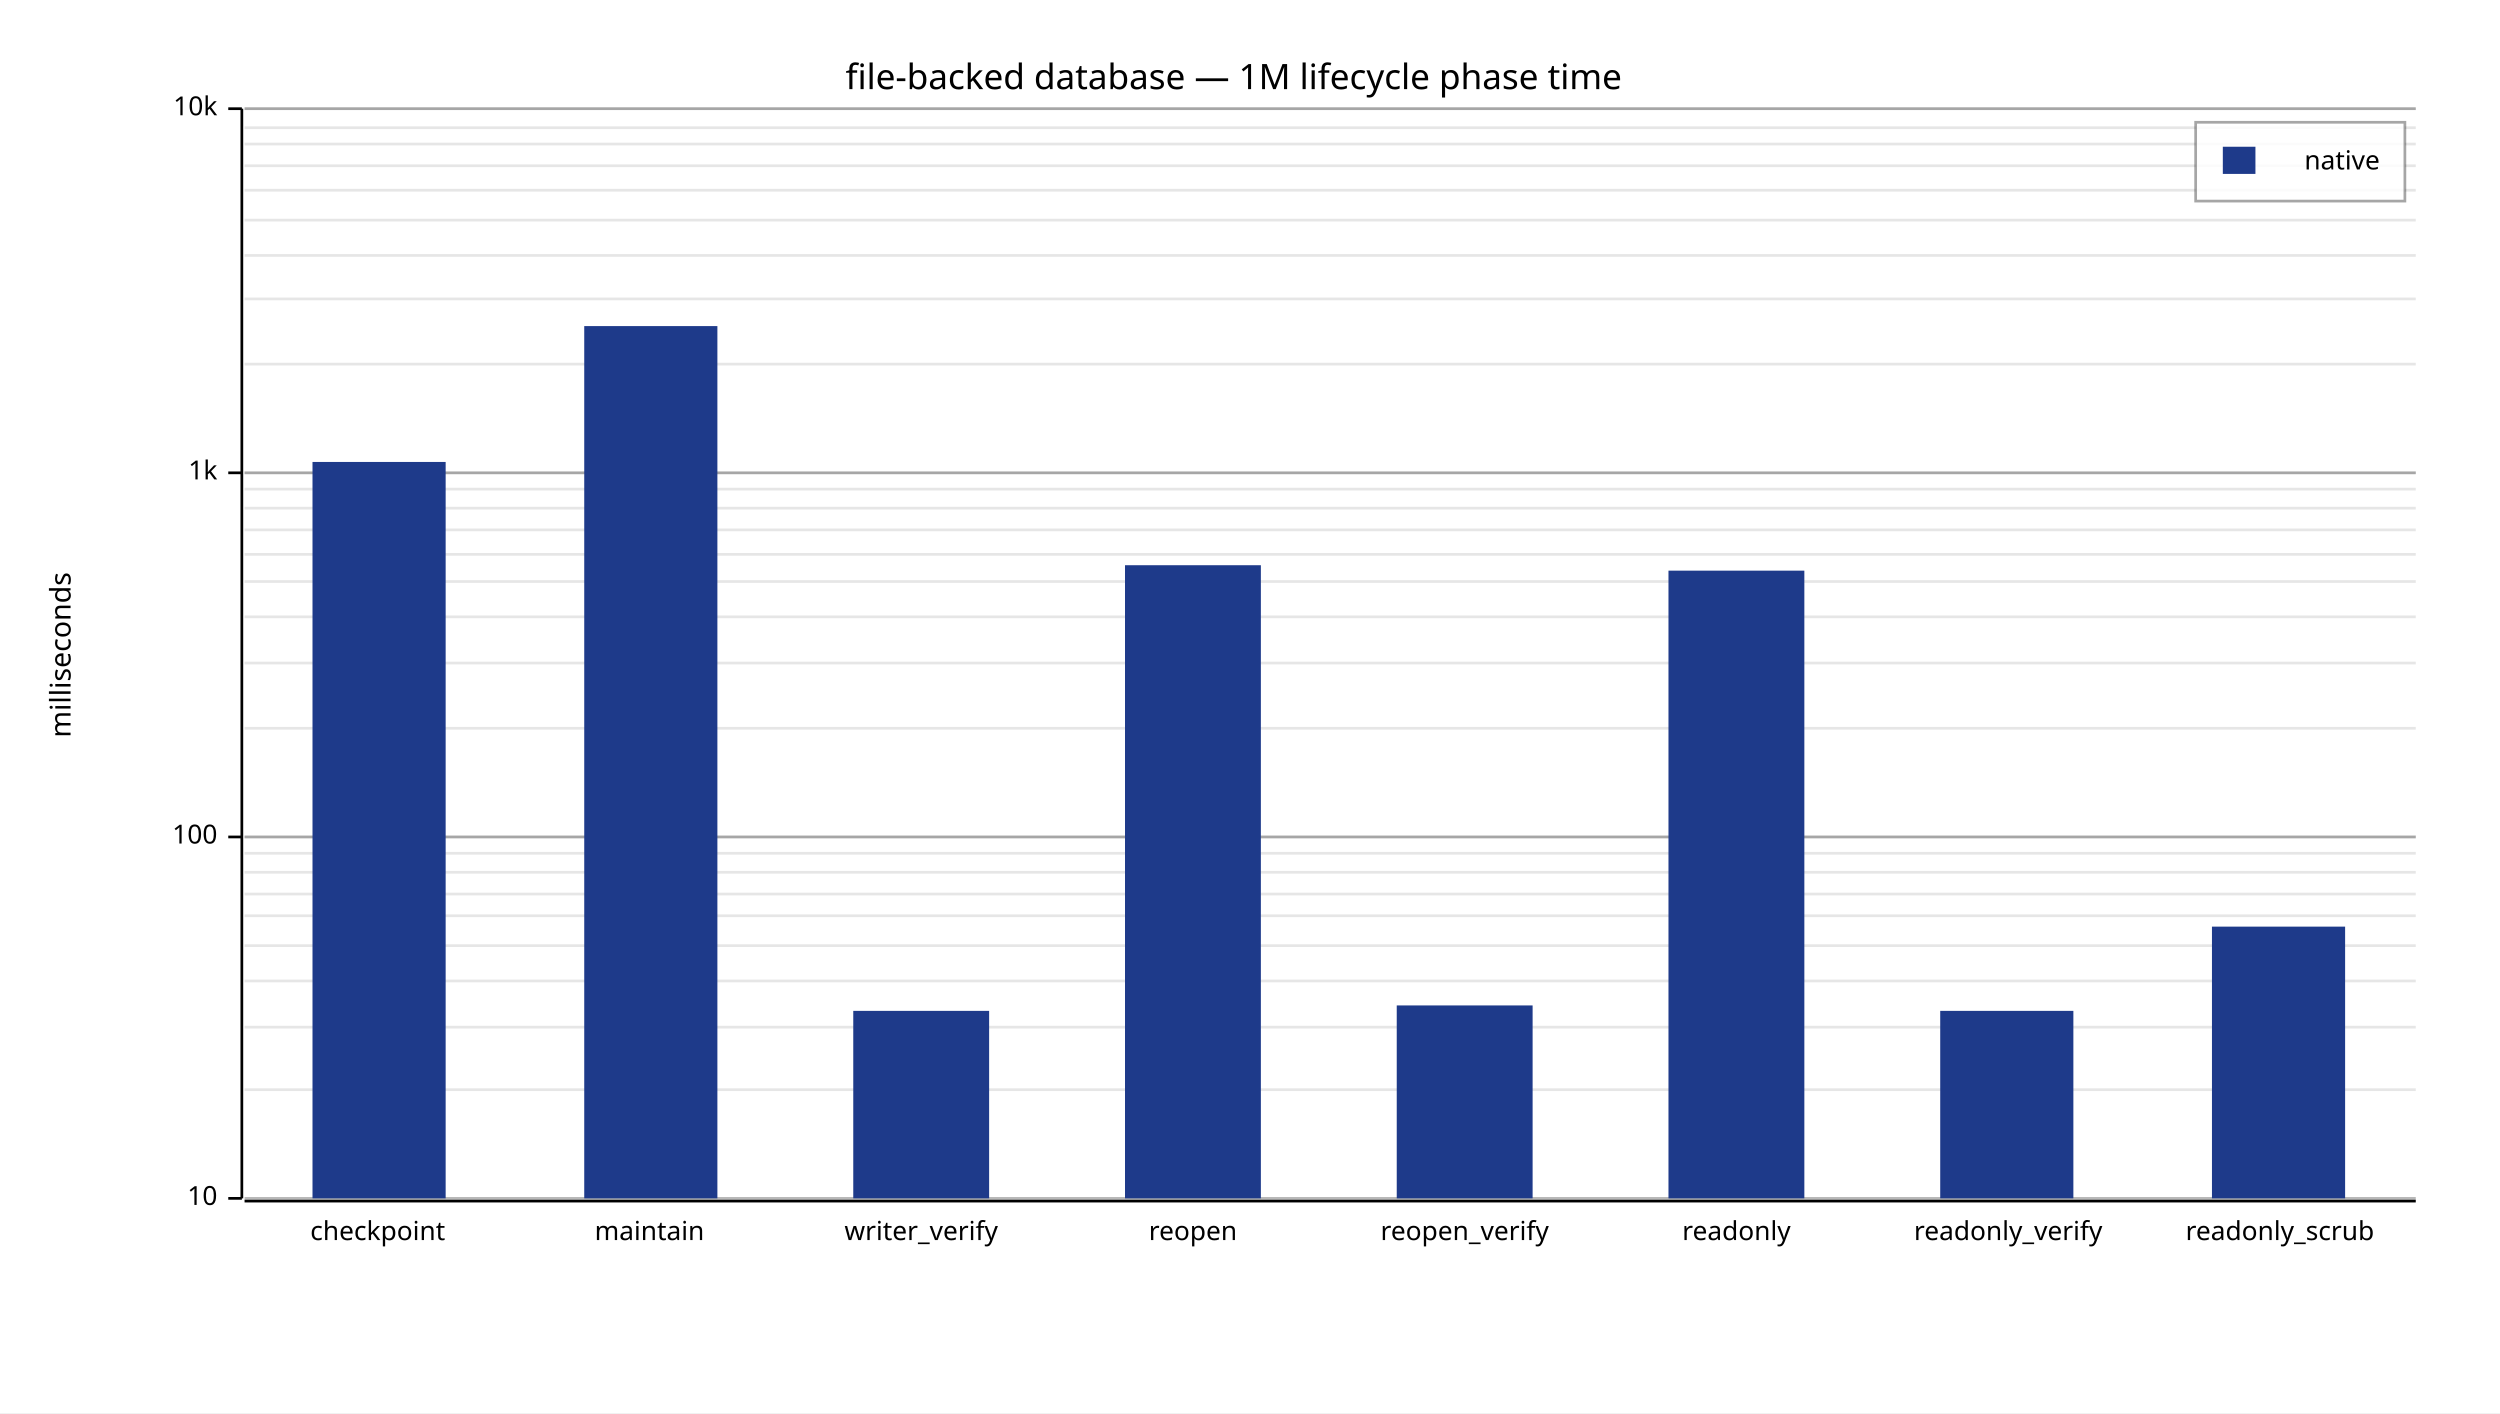
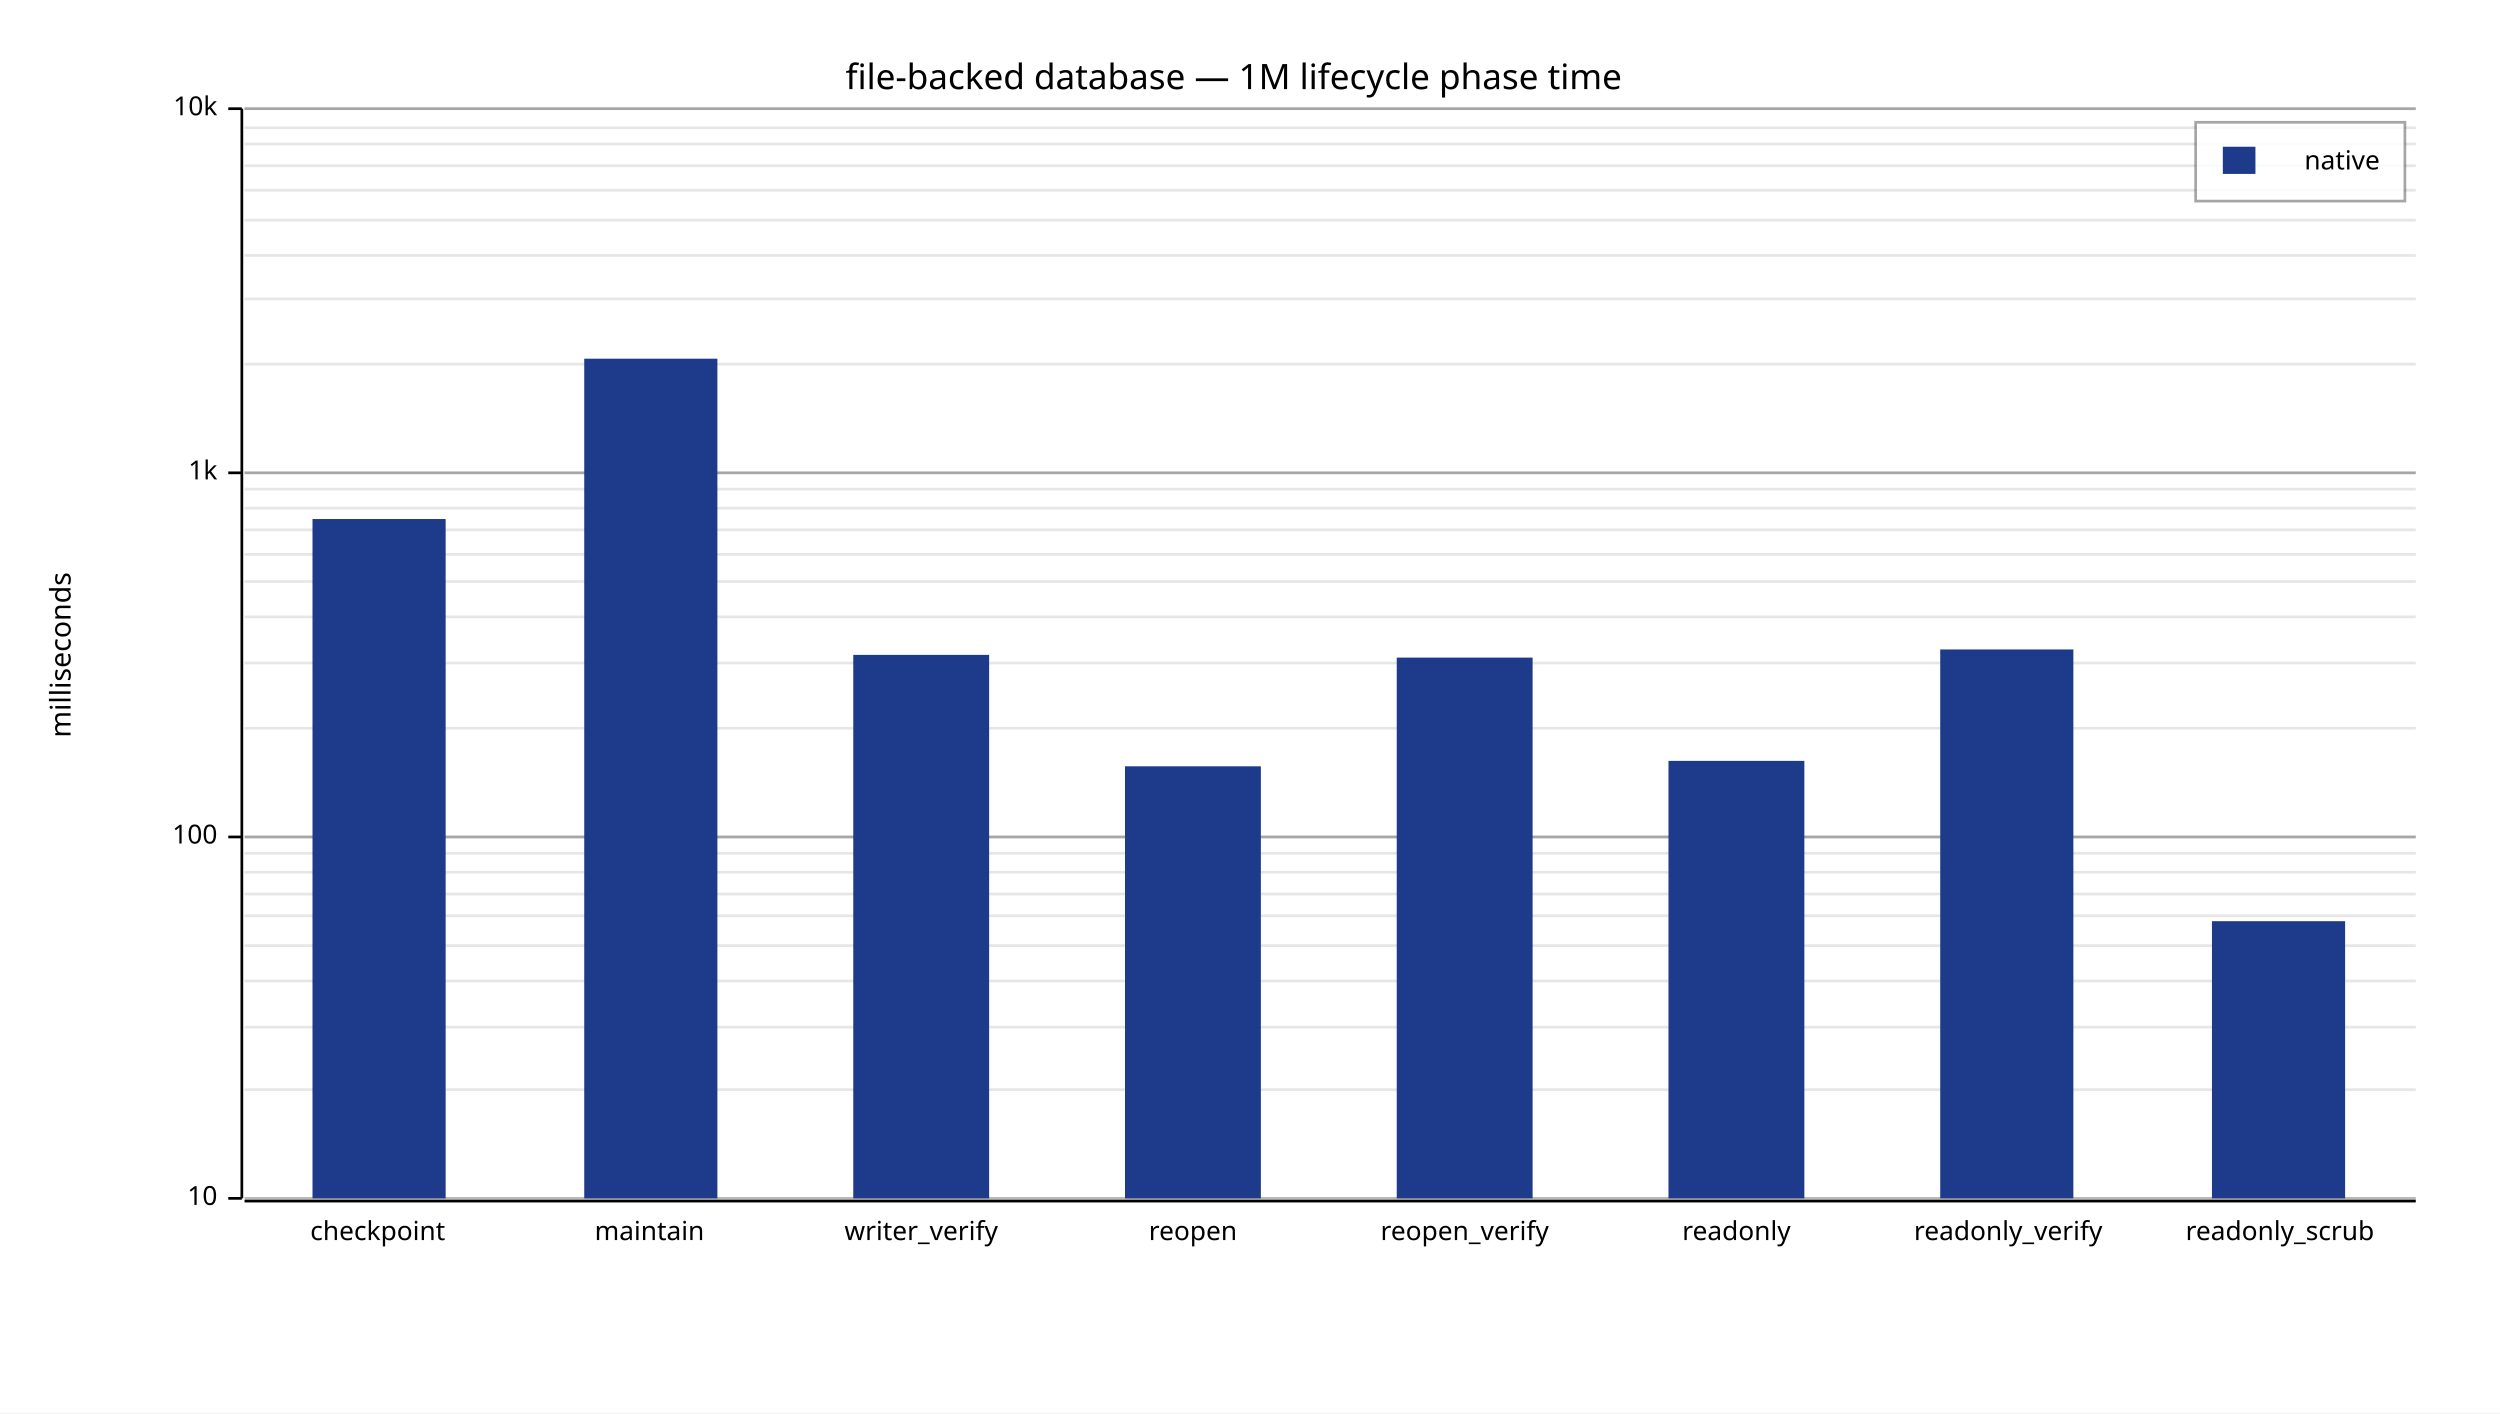
<svg xmlns="http://www.w3.org/2000/svg" width="920" height="520" viewBox="0 0 920 520">
  <rect x="0" y="0" width="920" height="520" opacity="1" fill="#FFFFFF" stroke="none" />
  <text x="454" y="23" dy="0.76em" text-anchor="middle" font-family="sans-serif" font-size="12.903" opacity="1" fill="#000000">
file-backed database — 1M lifecycle phase time
</text>
  <line opacity="0.1" stroke="#000000" stroke-width="1" x1="90" y1="441" x2="889" y2="441" />
  <line opacity="0.1" stroke="#000000" stroke-width="1" x1="90" y1="401" x2="889" y2="401" />
  <line opacity="0.1" stroke="#000000" stroke-width="1" x1="90" y1="378" x2="889" y2="378" />
  <line opacity="0.1" stroke="#000000" stroke-width="1" x1="90" y1="361" x2="889" y2="361" />
  <line opacity="0.1" stroke="#000000" stroke-width="1" x1="90" y1="348" x2="889" y2="348" />
  <line opacity="0.1" stroke="#000000" stroke-width="1" x1="90" y1="337" x2="889" y2="337" />
  <line opacity="0.1" stroke="#000000" stroke-width="1" x1="90" y1="329" x2="889" y2="329" />
  <line opacity="0.1" stroke="#000000" stroke-width="1" x1="90" y1="321" x2="889" y2="321" />
  <line opacity="0.1" stroke="#000000" stroke-width="1" x1="90" y1="314" x2="889" y2="314" />
  <line opacity="0.1" stroke="#000000" stroke-width="1" x1="90" y1="308" x2="889" y2="308" />
  <line opacity="0.1" stroke="#000000" stroke-width="1" x1="90" y1="308" x2="889" y2="308" />
  <line opacity="0.1" stroke="#000000" stroke-width="1" x1="90" y1="268" x2="889" y2="268" />
  <line opacity="0.1" stroke="#000000" stroke-width="1" x1="90" y1="244" x2="889" y2="244" />
  <line opacity="0.1" stroke="#000000" stroke-width="1" x1="90" y1="227" x2="889" y2="227" />
  <line opacity="0.1" stroke="#000000" stroke-width="1" x1="90" y1="214" x2="889" y2="214" />
  <line opacity="0.1" stroke="#000000" stroke-width="1" x1="90" y1="204" x2="889" y2="204" />
  <line opacity="0.1" stroke="#000000" stroke-width="1" x1="90" y1="195" x2="889" y2="195" />
  <line opacity="0.1" stroke="#000000" stroke-width="1" x1="90" y1="187" x2="889" y2="187" />
  <line opacity="0.1" stroke="#000000" stroke-width="1" x1="90" y1="180" x2="889" y2="180" />
  <line opacity="0.1" stroke="#000000" stroke-width="1" x1="90" y1="174" x2="889" y2="174" />
  <line opacity="0.1" stroke="#000000" stroke-width="1" x1="90" y1="174" x2="889" y2="174" />
  <line opacity="0.1" stroke="#000000" stroke-width="1" x1="90" y1="134" x2="889" y2="134" />
  <line opacity="0.1" stroke="#000000" stroke-width="1" x1="90" y1="110" x2="889" y2="110" />
  <line opacity="0.1" stroke="#000000" stroke-width="1" x1="90" y1="94" x2="889" y2="94" />
  <line opacity="0.1" stroke="#000000" stroke-width="1" x1="90" y1="81" x2="889" y2="81" />
  <line opacity="0.1" stroke="#000000" stroke-width="1" x1="90" y1="70" x2="889" y2="70" />
  <line opacity="0.1" stroke="#000000" stroke-width="1" x1="90" y1="61" x2="889" y2="61" />
  <line opacity="0.1" stroke="#000000" stroke-width="1" x1="90" y1="53" x2="889" y2="53" />
  <line opacity="0.1" stroke="#000000" stroke-width="1" x1="90" y1="47" x2="889" y2="47" />
  <line opacity="0.1" stroke="#000000" stroke-width="1" x1="90" y1="40" x2="889" y2="40" />
  <line opacity="0.1" stroke="#000000" stroke-width="1" x1="90" y1="40" x2="889" y2="40" />
  <text x="18" y="241" dy="0.76em" text-anchor="middle" font-family="sans-serif" font-size="10.484" opacity="1" fill="#000000" transform="rotate(270, 18, 241)">
milliseconds
</text>
  <line opacity="0.2" stroke="#000000" stroke-width="1" x1="90" y1="441" x2="889" y2="441" />
  <line opacity="0.2" stroke="#000000" stroke-width="1" x1="90" y1="308" x2="889" y2="308" />
  <line opacity="0.2" stroke="#000000" stroke-width="1" x1="90" y1="174" x2="889" y2="174" />
  <line opacity="0.2" stroke="#000000" stroke-width="1" x1="90" y1="40" x2="889" y2="40" />
  <polyline fill="none" opacity="1" stroke="#000000" stroke-width="1" points="89,40 89,441 " />
  <text x="80" y="441" dy="0.5ex" text-anchor="end" font-family="sans-serif" font-size="9.677" opacity="1" fill="#000000">
10
</text>
  <polyline fill="none" opacity="1" stroke="#000000" stroke-width="1" points="84,441 89,441 " />
  <text x="80" y="308" dy="0.5ex" text-anchor="end" font-family="sans-serif" font-size="9.677" opacity="1" fill="#000000">
100
</text>
  <polyline fill="none" opacity="1" stroke="#000000" stroke-width="1" points="84,308 89,308 " />
  <text x="80" y="174" dy="0.5ex" text-anchor="end" font-family="sans-serif" font-size="9.677" opacity="1" fill="#000000">
1k
</text>
  <polyline fill="none" opacity="1" stroke="#000000" stroke-width="1" points="84,174 89,174 " />
  <text x="80" y="40" dy="0.5ex" text-anchor="end" font-family="sans-serif" font-size="9.677" opacity="1" fill="#000000">
10k
</text>
  <polyline fill="none" opacity="1" stroke="#000000" stroke-width="1" points="84,40 89,40 " />
  <polyline fill="none" opacity="1" stroke="#000000" stroke-width="1" points="90,442 889,442 " />
-   <rect x="115" y="170" width="49" height="271" opacity="1" fill="#1E3A8A" stroke="none" />
-   <rect x="215" y="120" width="49" height="321" opacity="1" fill="#1E3A8A" stroke="none" />
-   <rect x="314" y="372" width="50" height="69" opacity="1" fill="#1E3A8A" stroke="none" />
-   <rect x="414" y="208" width="50" height="233" opacity="1" fill="#1E3A8A" stroke="none" />
-   <rect x="514" y="370" width="50" height="71" opacity="1" fill="#1E3A8A" stroke="none" />
-   <rect x="614" y="210" width="50" height="231" opacity="1" fill="#1E3A8A" stroke="none" />
-   <rect x="714" y="372" width="49" height="69" opacity="1" fill="#1E3A8A" stroke="none" />
-   <rect x="814" y="341" width="49" height="100" opacity="1" fill="#1E3A8A" stroke="none" />
+   <rect x="115" y="191" width="49" height="250" opacity="1" fill="#1E3A8A" stroke="none" />
+   <rect x="215" y="132" width="49" height="309" opacity="1" fill="#1E3A8A" stroke="none" />
+   <rect x="314" y="241" width="50" height="200" opacity="1" fill="#1E3A8A" stroke="none" />
+   <rect x="414" y="282" width="50" height="159" opacity="1" fill="#1E3A8A" stroke="none" />
+   <rect x="514" y="242" width="50" height="199" opacity="1" fill="#1E3A8A" stroke="none" />
+   <rect x="614" y="280" width="50" height="161" opacity="1" fill="#1E3A8A" stroke="none" />
+   <rect x="714" y="239" width="49" height="202" opacity="1" fill="#1E3A8A" stroke="none" />
+   <rect x="814" y="339" width="49" height="102" opacity="1" fill="#1E3A8A" stroke="none" />
  <rect x="808" y="45" width="77" height="29" opacity="0.85" fill="#FFFFFF" stroke="none" />
  <rect x="808" y="45" width="77" height="29" opacity="0.35" fill="none" stroke="#000000" />
  <text x="848" y="55" dy="0.76em" text-anchor="start" font-family="sans-serif" font-size="9.677" opacity="1" fill="#000000">
native
</text>
  <rect x="818" y="54" width="12" height="10" opacity="1" fill="#1E3A8A" stroke="none" />
  <text x="139" y="449" dy="0.76em" text-anchor="middle" font-family="sans-serif" font-size="9.677" opacity="1" fill="#000000">
checkpoint
</text>
  <text x="239" y="449" dy="0.76em" text-anchor="middle" font-family="sans-serif" font-size="9.677" opacity="1" fill="#000000">
maintain
</text>
  <text x="339" y="449" dy="0.76em" text-anchor="middle" font-family="sans-serif" font-size="9.677" opacity="1" fill="#000000">
writer_verify
</text>
  <text x="439" y="449" dy="0.76em" text-anchor="middle" font-family="sans-serif" font-size="9.677" opacity="1" fill="#000000">
reopen
</text>
  <text x="539" y="449" dy="0.76em" text-anchor="middle" font-family="sans-serif" font-size="9.677" opacity="1" fill="#000000">
reopen_verify
</text>
  <text x="639" y="449" dy="0.76em" text-anchor="middle" font-family="sans-serif" font-size="9.677" opacity="1" fill="#000000">
readonly
</text>
  <text x="739" y="449" dy="0.76em" text-anchor="middle" font-family="sans-serif" font-size="9.677" opacity="1" fill="#000000">
readonly_verify
</text>
  <text x="839" y="449" dy="0.76em" text-anchor="middle" font-family="sans-serif" font-size="9.677" opacity="1" fill="#000000">
readonly_scrub
</text>
</svg>
